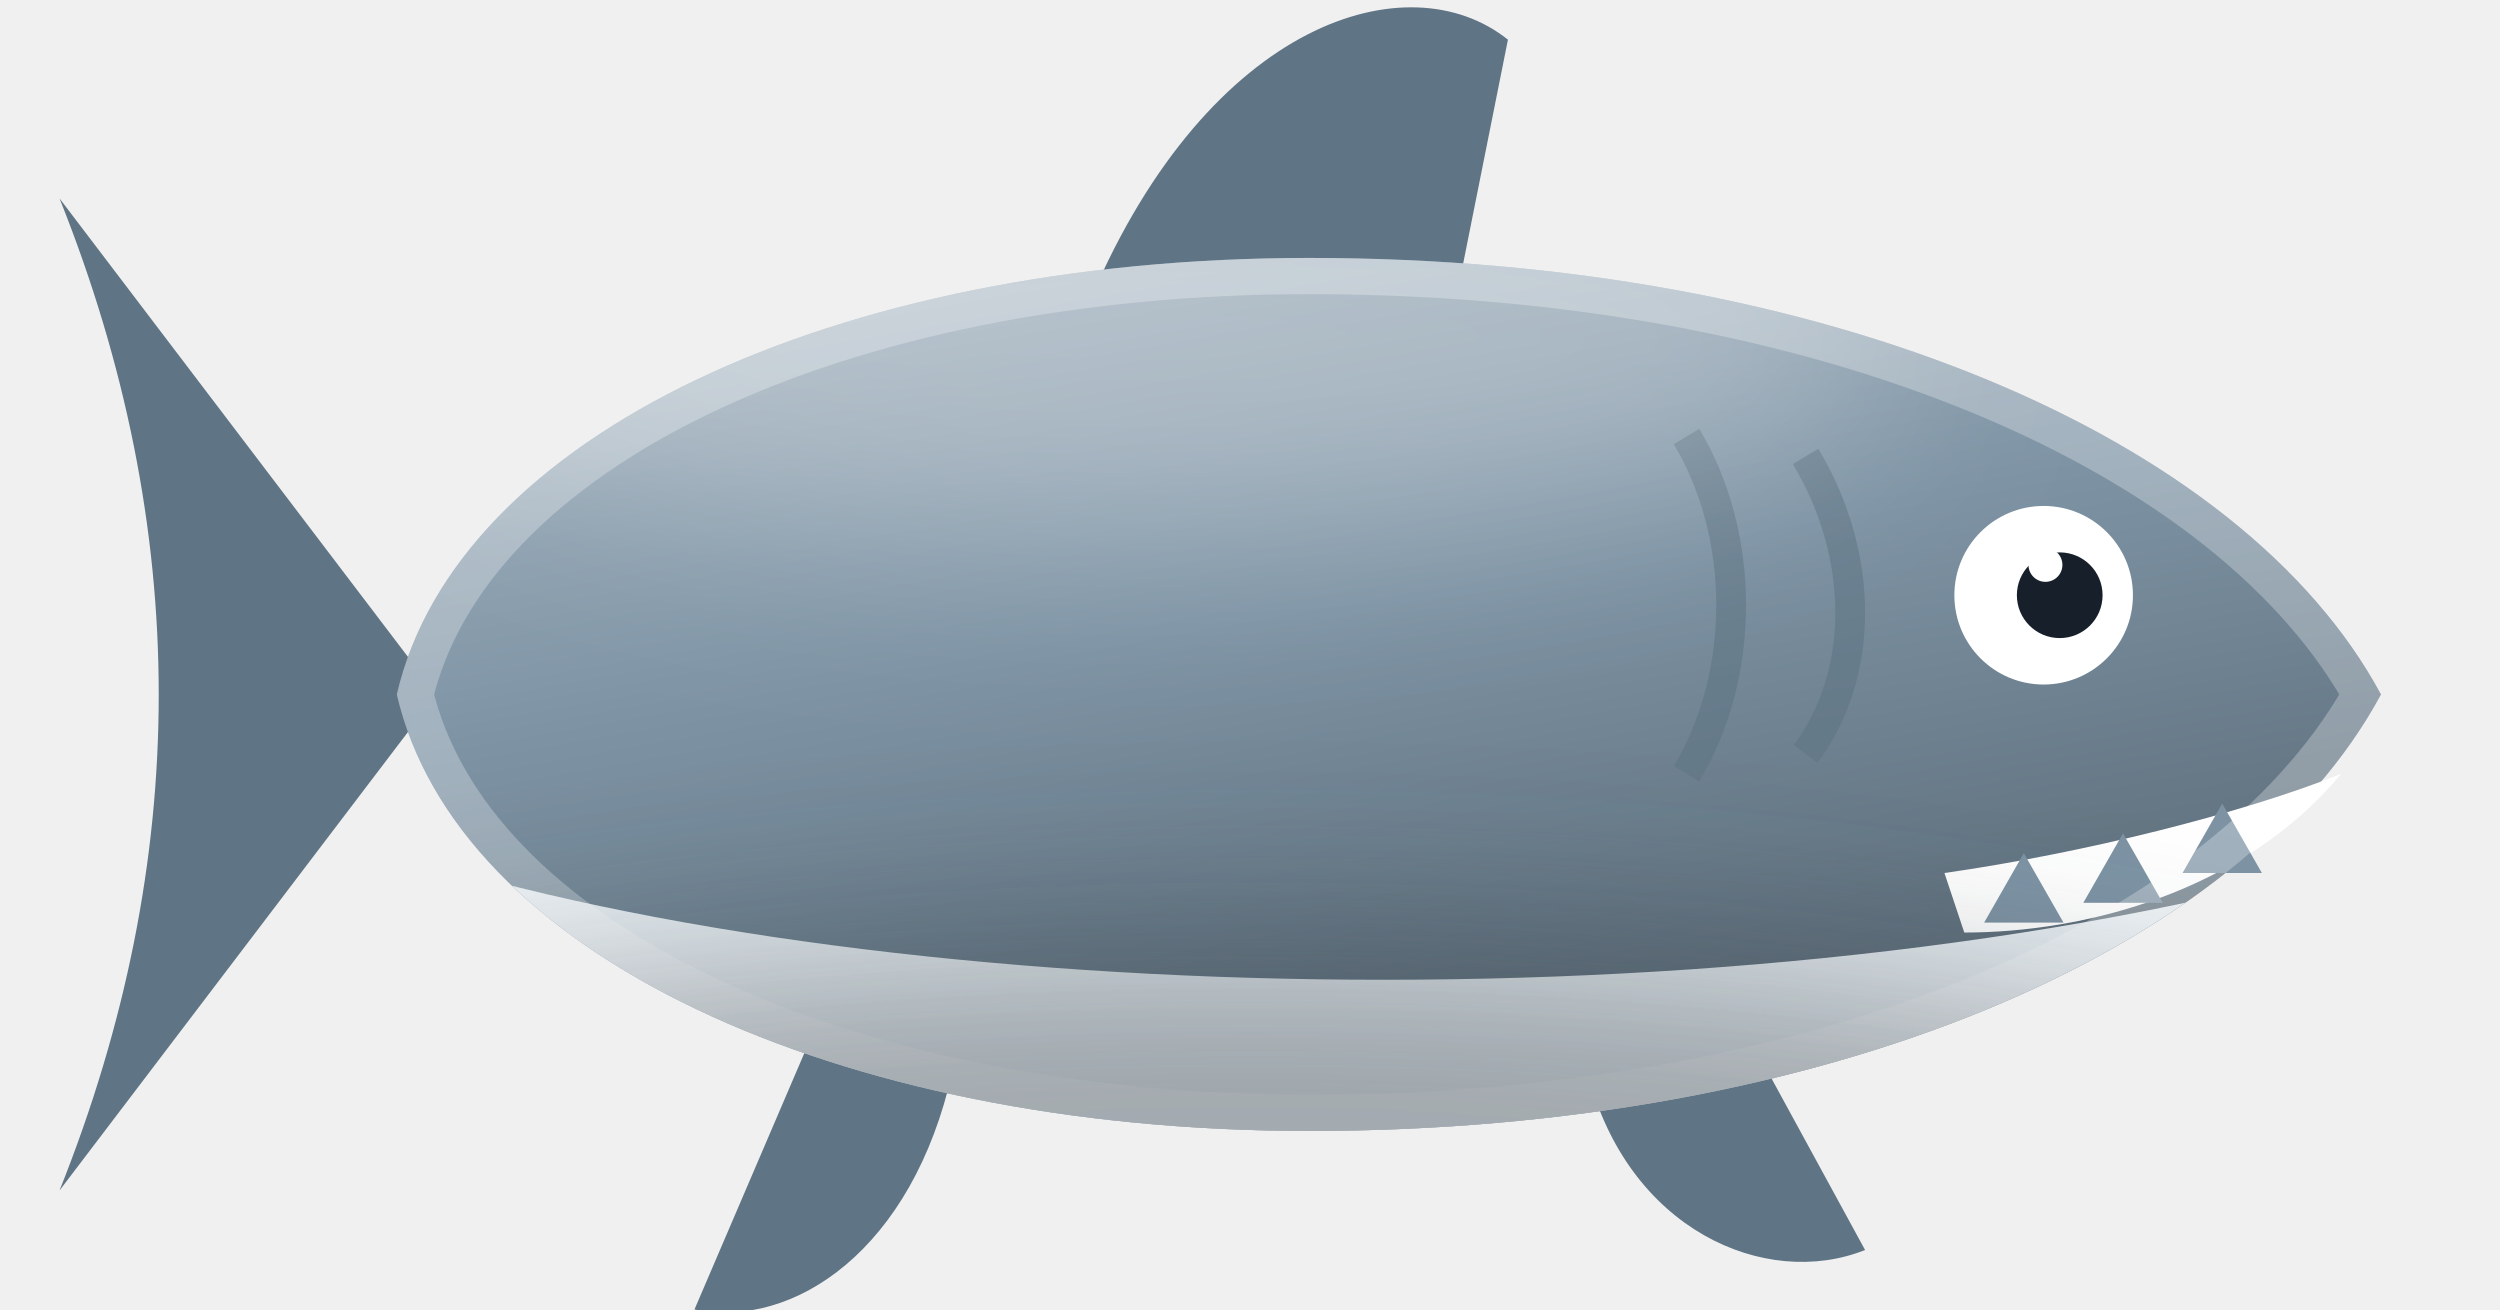
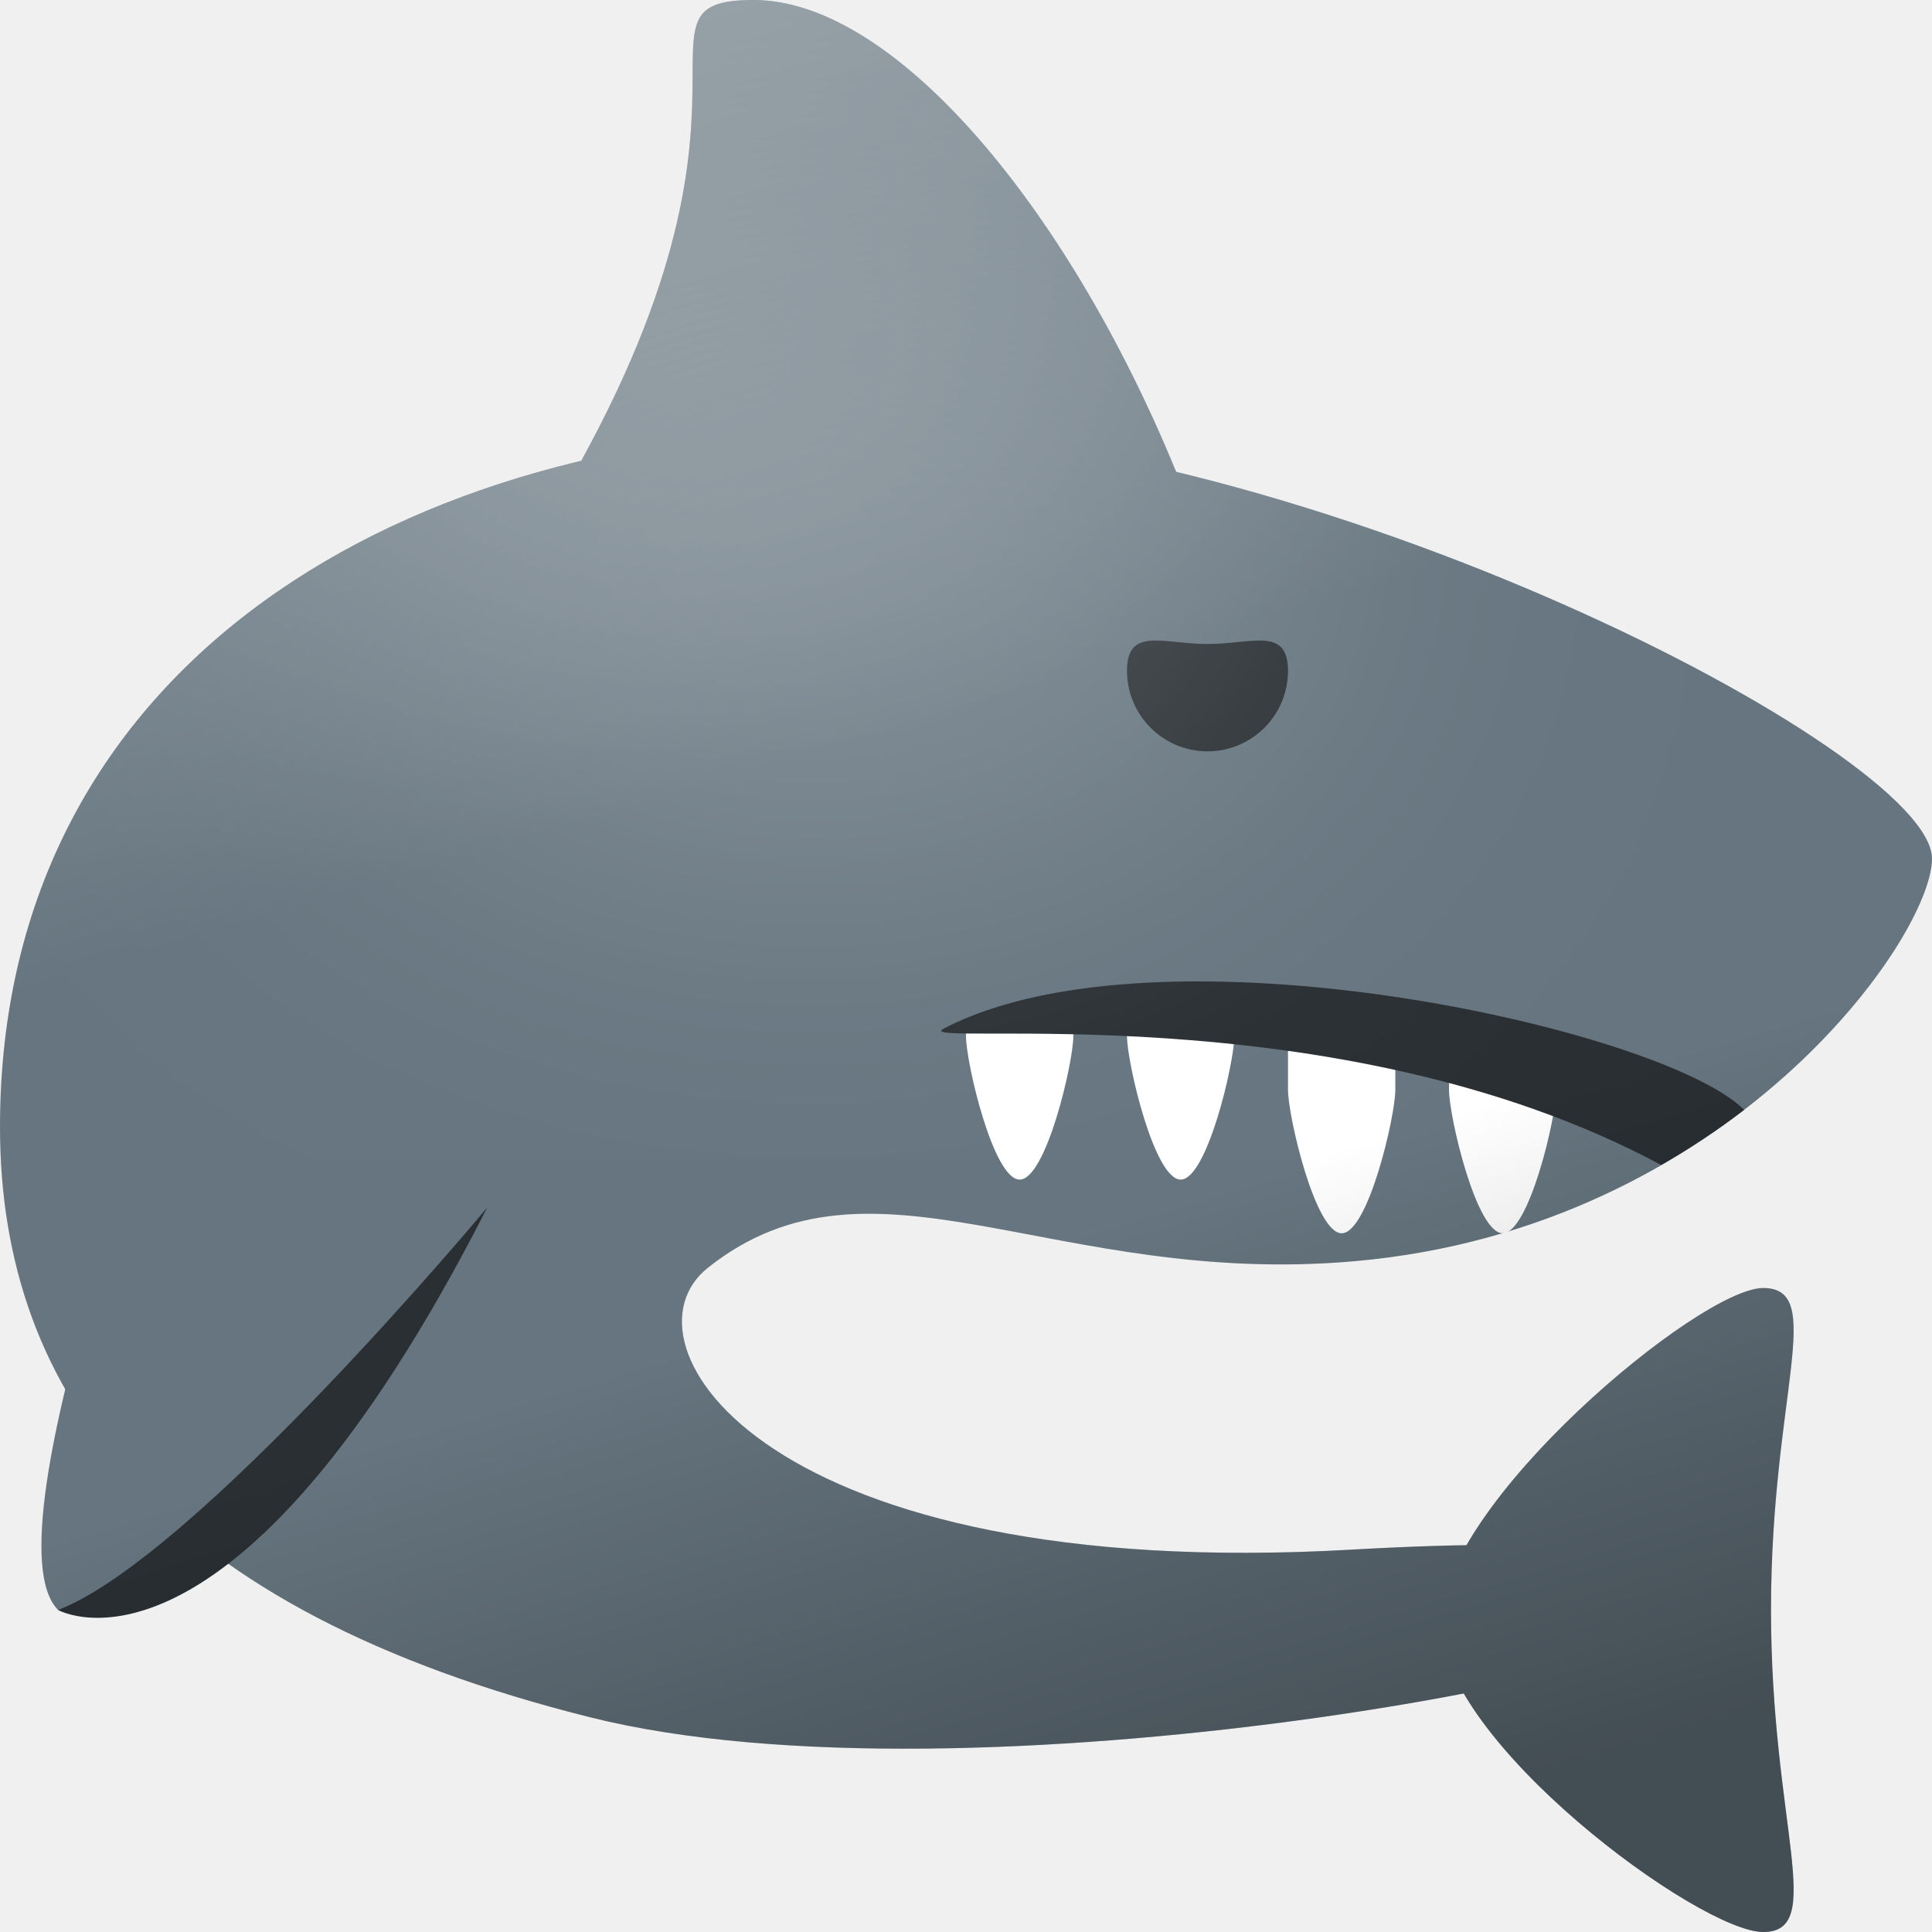
- <svg xmlns="http://www.w3.org/2000/svg" viewBox="0 0 252 132" width="756" height="396">
+ <svg xmlns="http://www.w3.org/2000/svg" viewBox="0 0 36 36" width="432" height="432">
  <defs>
-     <clipPath id="c">
-       <path d="M40,70 C46,44 84,26 132,26 C184,26 226,44 240,70 C226,96 184,114 132,114 C84,114 46,96 40,70 Z" />
-     </clipPath>
-     <linearGradient id="vol" x1="0.15" y1="0" x2="0.55" y2="1">
-       <stop offset="0" stop-color="#a4b3bf" />
-       <stop offset="0.45" stop-color="#7d93a4" />
-       <stop offset="1" stop-color="#586773" />
+     <g id="sa-art" transform="translate(36,0) scale(-1,1)">
+       <path fill="#66757F" d="M36 21c0 5-3 9-11 11-7.062 1.766-21-.934-21-2 0-1.129 2.503-1.371 6.812-1.125 10.938.625 13.75-3.857 12-5.25-3.062-2.437-6.437.375-12.062-.125C3.782 22.881 0 17.472 0 16c0-2 11.716-8 20-8s16 4.25 16 13z" />
+       <path fill="#292F33" d="M15 12.5a1.5 1.5 0 1 1-3 0c0-.829.671-.5 1.5-.5s1.5-.329 1.5.5z" />
+       <path fill="#66757F" d="M14 9c2-5 5.291-9 7.958-9S21 2 26 10 14 9 14 9zM3 30c0-4-1.04-6 .146-6s6.011 4.031 6.011 6.24c0 2.209-4.826 5.76-6.011 5.76C1.96 36 3 34 3 30z" />
+       <path fill="#292F33" d="m26.921 22.5 7.996 7.5s-3.242 1.833-7.996-7.5z" />
+       <path fill="#66757F" d="m26.921 22.5 5.537-3.833S36.333 28.584 34.917 30c-2.583-1-7.996-7.5-7.996-7.5z" />
+       <path fill="#FFF" d="M9 20.307c0 .493-.508 2.673-1 2.673s-1-2.18-1-2.673v-1.779c0-.493.508.889 1 .889s1-1.382 1-.889v1.779zm3 0c0 .493-.508 2.673-1 2.673s-1-2.18-1-2.673v-1.779c0-.493.508.889 1 .889s1-1.382 1-.889v1.779zm3-1c0 .493-.508 2.673-1 2.673s-1-2.18-1-2.673v-1.779c0-.493.508.889 1 .889s1-1.382 1-.889v1.779zm3 0c0 .493-.508 2.673-1 2.673s-1-2.18-1-2.673v-1.779c0-.493.508.889 1 .889s1-1.382 1-.889v1.779z" />
+       <path fill="#66757F" d="m6 20 7-1h6v-2H6z" />
+       <path fill="#292F33" d="M18.417 19.167c-4-2.083-13.385-.011-14.917 1.513.469.36.988.707 1.547 1.028 6.109-3.281 14.082-2.169 13.37-2.541z" />
+     </g>
+     <filter id="sa-alpha">
+       <feColorMatrix type="matrix" values="0 0 0 0 1  0 0 0 0 1  0 0 0 0 1  0 0 0 1 0" />
+     </filter>
+     <filter id="sa-soft" x="-50%" y="-50%" width="200%" height="200%">
+       <feGaussianBlur stdDeviation="4.32" />
+     </filter>
+     <mask id="sa-mask">
+       <g filter="url(#sa-alpha)">
+         <use href="#sa-art" />
+       </g>
+     </mask>
+     <linearGradient id="sa-vol" x1="0.2" y1="0" x2="0.5" y2="1">
+       <stop offset="0" stop-color="#ffffff" stop-opacity="0.34" />
+       <stop offset="0.42" stop-color="#ffffff" stop-opacity="0" />
+       <stop offset="0.68" stop-color="#000000" stop-opacity="0" />
+       <stop offset="1" stop-color="#000000" stop-opacity="0.34" />
    </linearGradient>
-     <filter id="soft" x="-60%" y="-60%" width="220%" height="220%">
-       <feGaussianBlur stdDeviation="9.2" />
-     </filter>
  </defs>
-   <path d="M44,70 L6,20 Q26,70 6,120 Z" fill="#5f7484" />
-   <path d="M110,30 C122,2 142,-4 152,4 L146,34 Z" fill="#5f7484" />
-   <path d="M96,108 C92,126 80,134 70,132 L82,104 Z" fill="#5f7484" />
-   <path d="M160,108 C164,124 178,130 188,126 L176,104 Z" fill="#5f7484" />
-   <path d="M40,70 C46,44 84,26 132,26 C184,26 226,44 240,70 C226,96 184,114 132,114 C84,114 46,96 40,70 Z" fill="url(#vol)" />
-   <g clip-path="url(#c)">
-     <path d="M40,86 C90,102 180,104 240,86 L240,132 L40,132 Z" fill="#e6edf2" />
-   </g>
-   <path d="M196,88 C210,86 226,82 236,78 C226,90 210,94 198,94 Z" fill="#fff" />
-   <g fill="#7d93a4">
-     <path d="M204,86 L208,93 L200,93 Z" />
-     <path d="M214,84 L218,91 L210,91 Z" />
-     <path d="M224,81 L228,88 L220,88 Z" />
-   </g>
-   <g stroke="#5f7484" stroke-width="3" opacity=".6" fill="none">
-     <path d="M170,44 C176,54 176,68 170,78" />
-     <path d="M182,46 C188,56 188,68 182,76" />
-   </g>
-   <circle cx="206" cy="60" r="9" fill="#fff" />
-   <circle cx="207.62" cy="60" r="4.32" fill="#17202a" />
-   <circle cx="206.18" cy="56.94" r="1.71" fill="#fff" />
-   <g clip-path="url(#c)">
-     <path d="M40,70 C46,44 84,26 132,26 C184,26 226,44 240,70 C226,96 184,114 132,114 C84,114 46,96 40,70 Z" fill="none" stroke="#ffffff" stroke-width="7.3" opacity=".28" />
-     <ellipse cx="116" cy="34" rx="76" ry="20" fill="#ffffff" opacity=".26" filter="url(#soft)" />
-     <ellipse cx="126" cy="140" rx="156" ry="45" fill="#38424a" opacity=".42" filter="url(#soft)" />
+   <use href="#sa-art" />
+   <g mask="url(#sa-mask)">
+     <rect x="0" y="0" width="36" height="36" fill="url(#sa-vol)" />
+     <ellipse cx="15.12" cy="10.08" rx="9.36" ry="5.76" fill="#ffffff" opacity="0.22" filter="url(#sa-soft)" />
  </g>
</svg>
